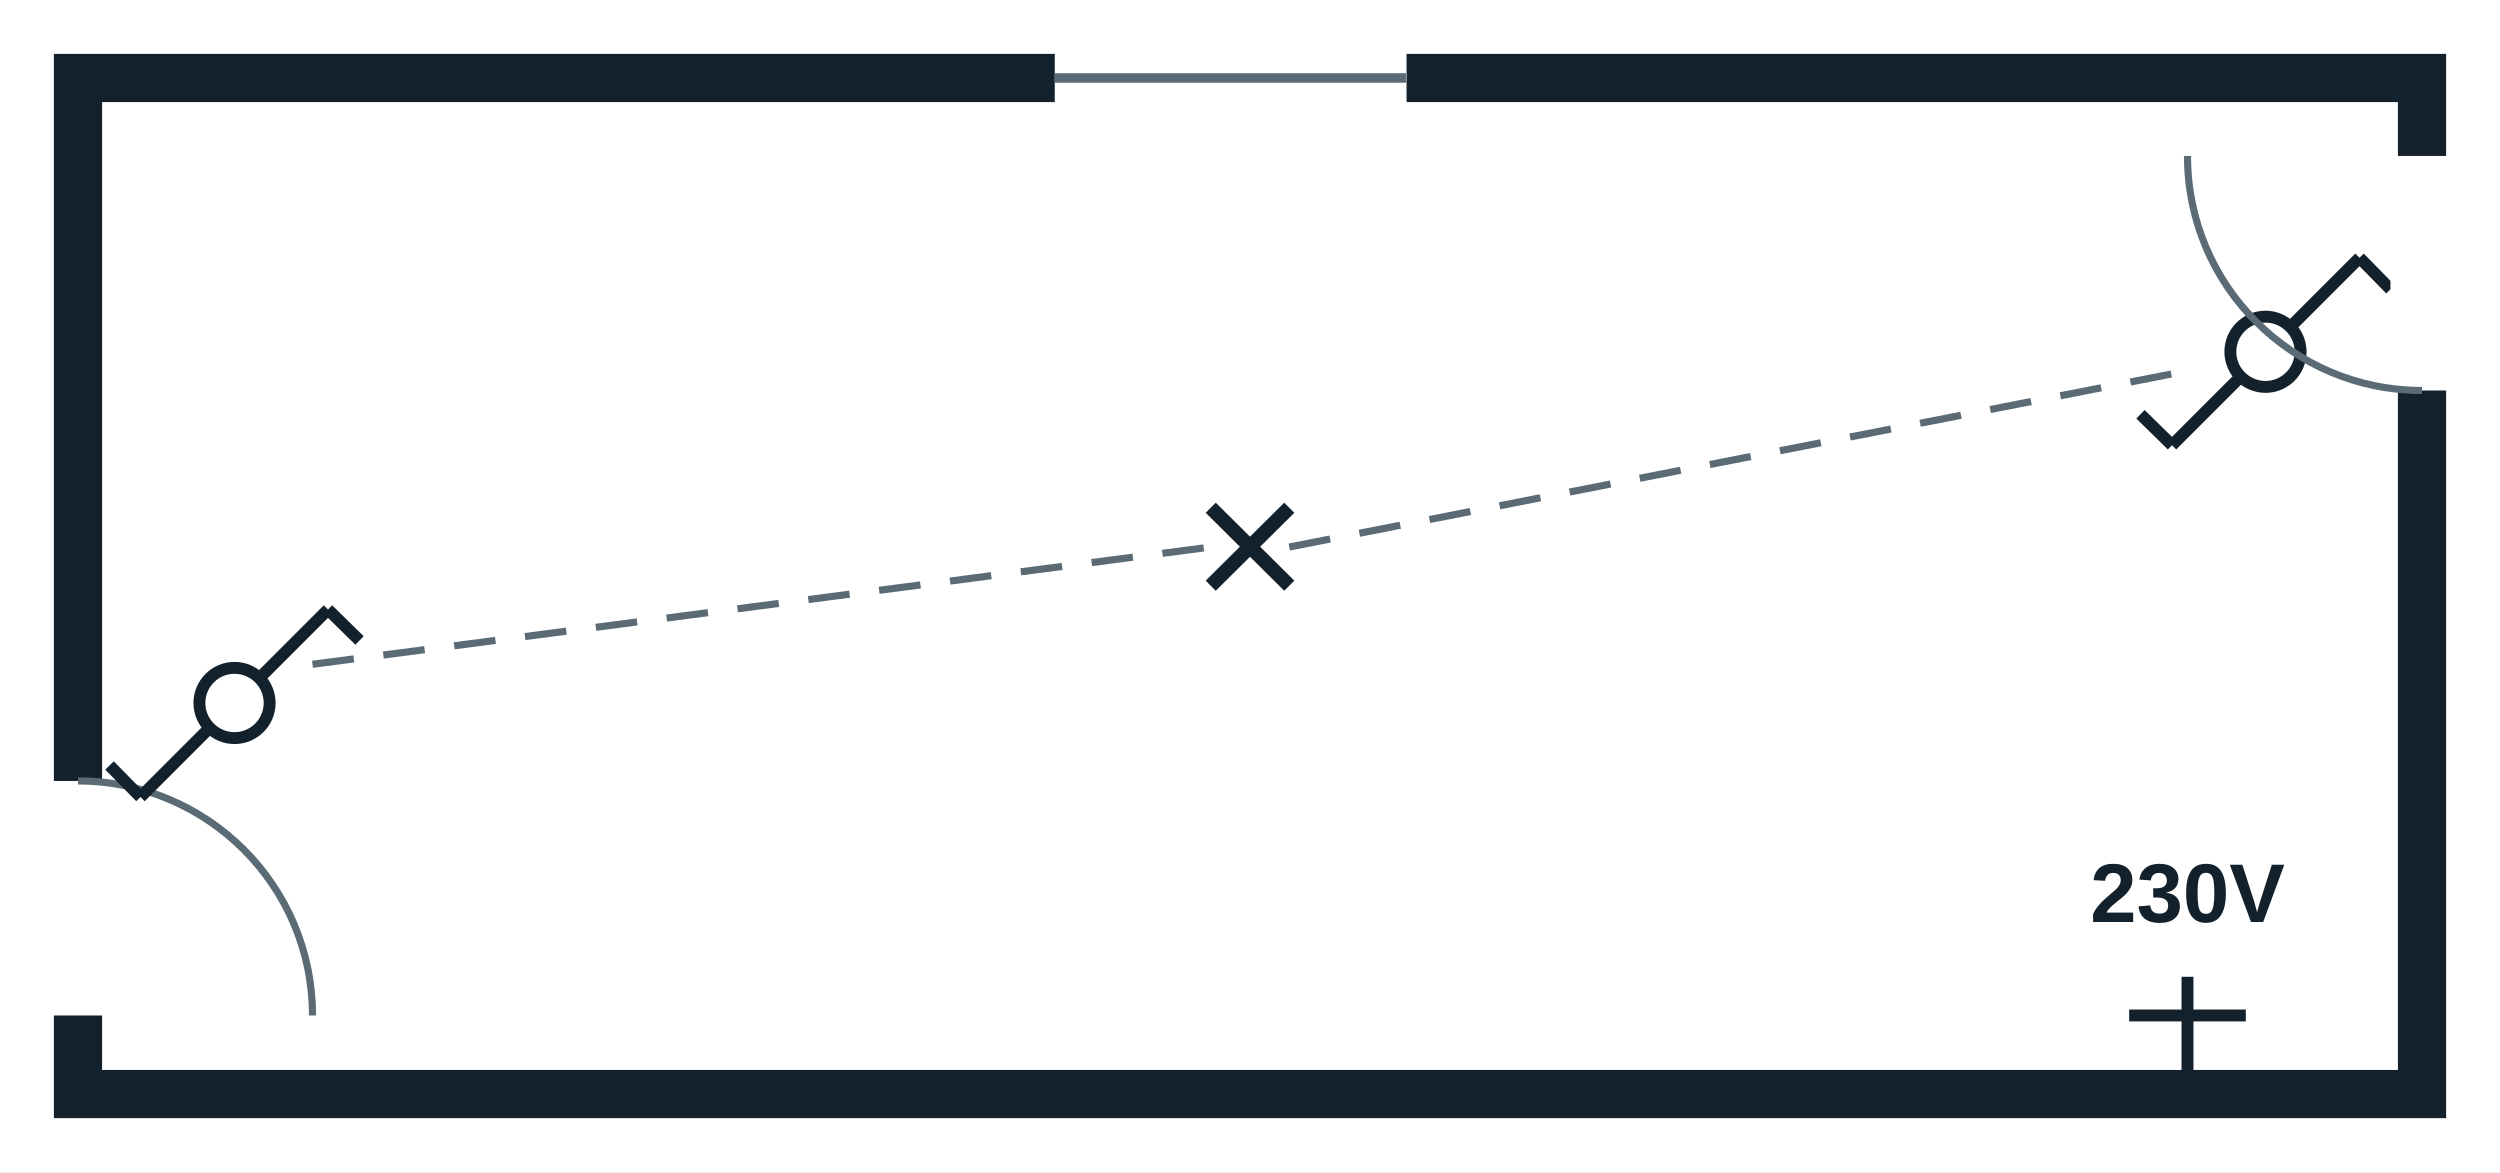
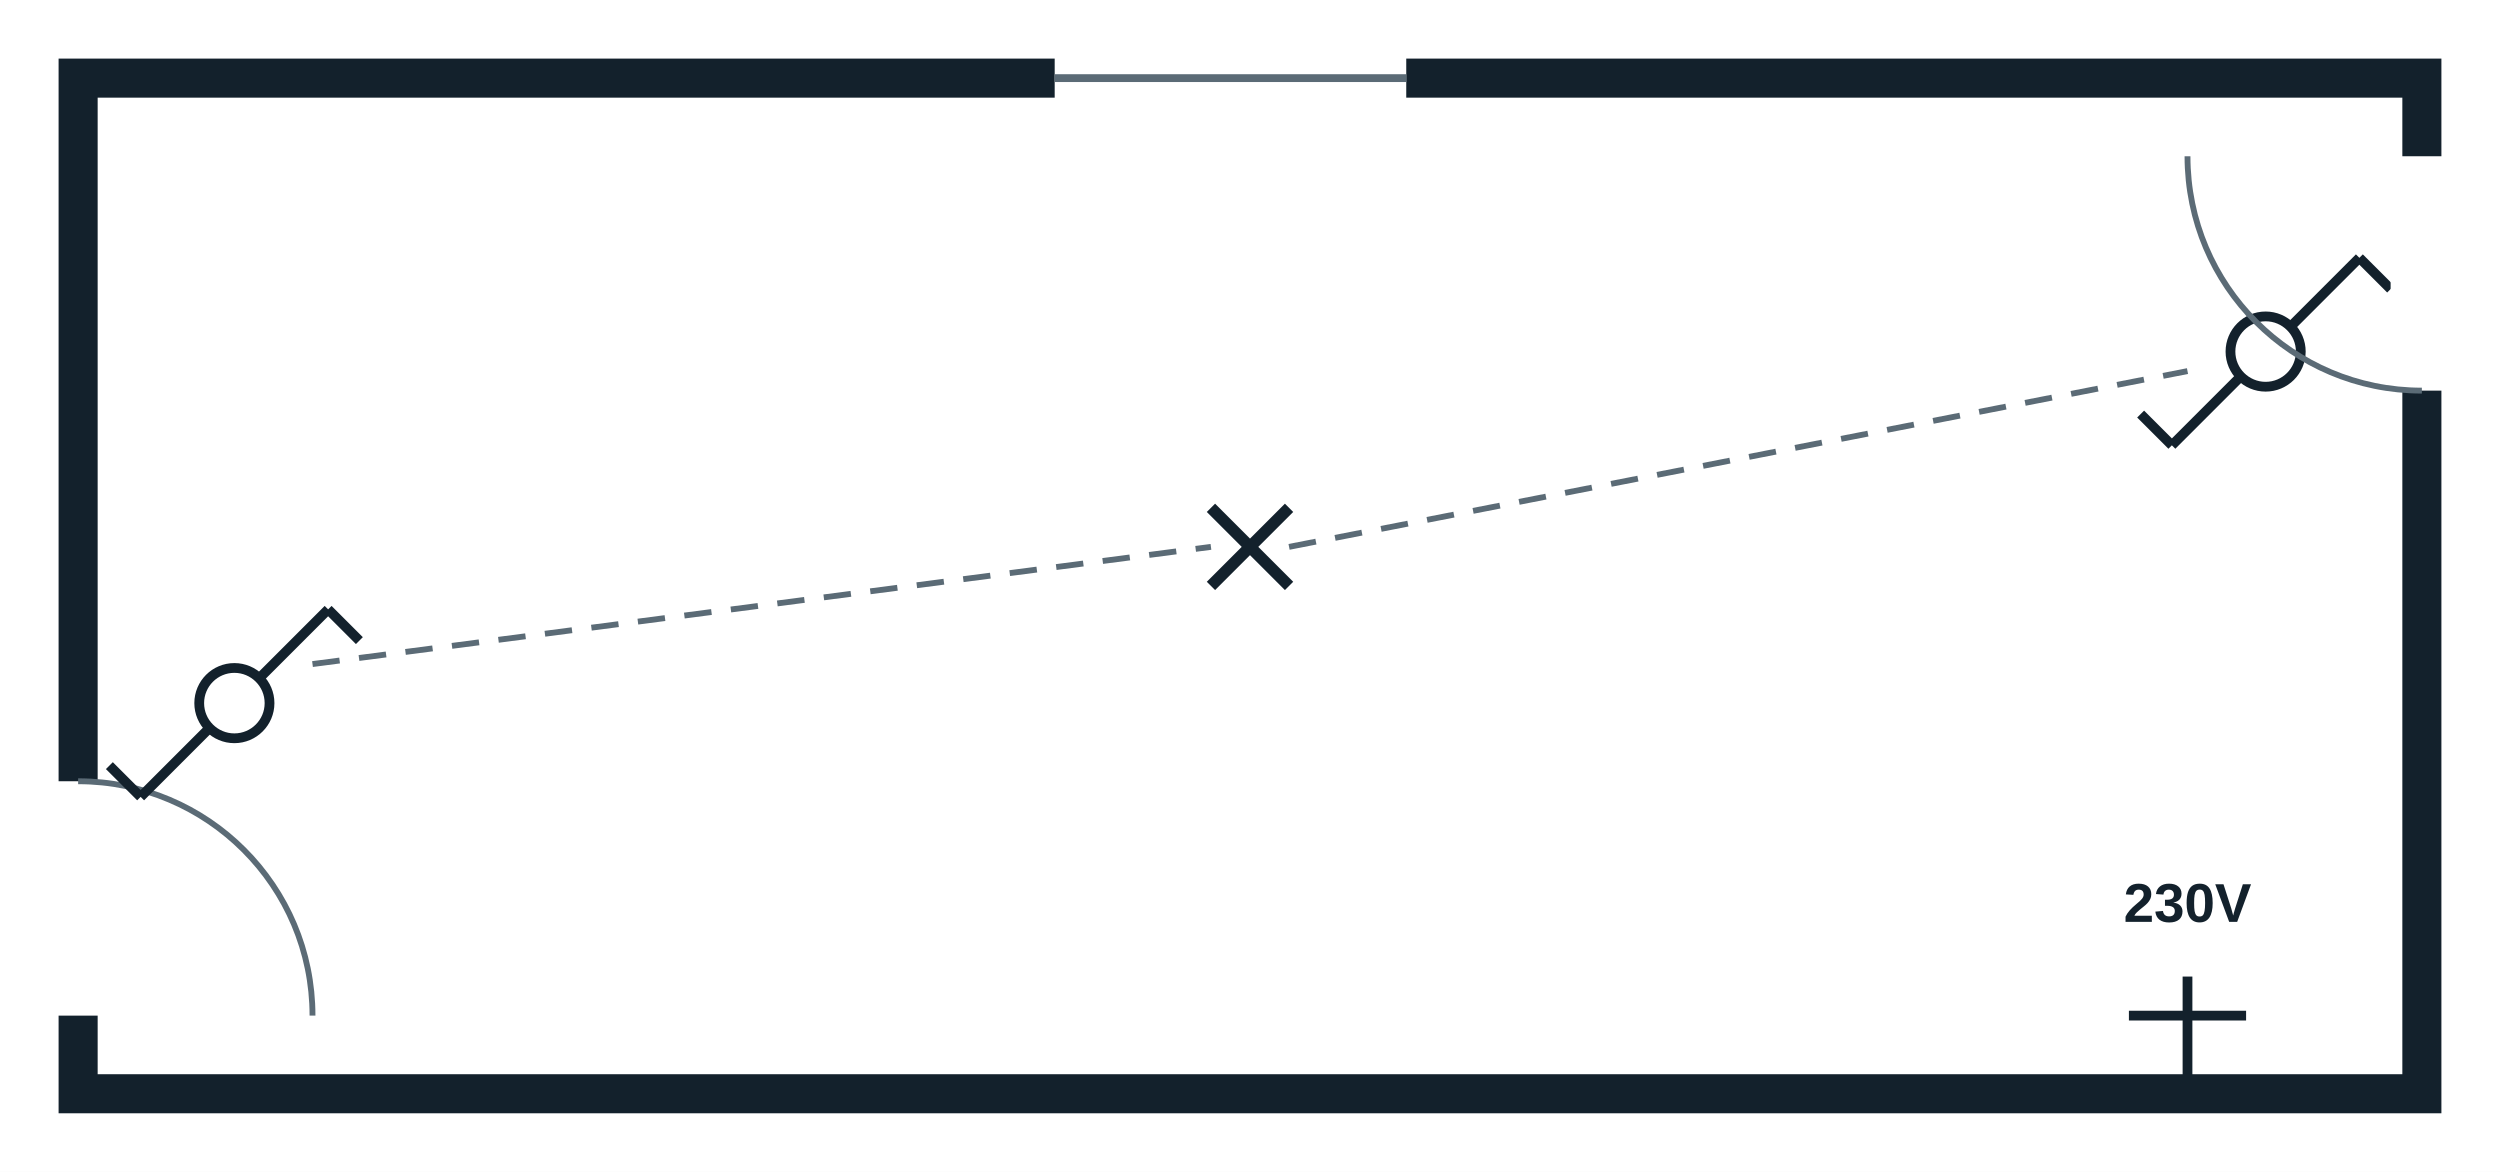
- <svg xmlns="http://www.w3.org/2000/svg" viewBox="0 0 420 196.9" font-family="Arial, sans-serif">
-   <rect width="420" height="196.9" fill="#fff" />
-   <path d="M13.1 13.1H406.9V183.8H13.1Z" fill="none" stroke="#13212c" stroke-width="8.1" />
-   <rect x="177.2" y="7.9" width="59.1" height="10.5" fill="#fff" />
-   <path d="M177.2 13.1H236.2" fill="none" stroke="#5b6b76" stroke-width="1.6" />
-   <rect x="7.9" y="131.2" width="10.5" height="39.4" fill="#fff" />
-   <path d="M13.1 131.2A39.4 39.4 0 0 1 52.5 170.6" fill="none" stroke="#5b6b76" stroke-width="1.2" />
-   <path d="M367.5 183.8V164.1M357.7 170.6H377.3" fill="none" stroke="#13212c" stroke-width="2" />
-   <text x="367.5" y="154.9" font-size="14" text-anchor="middle" fill="#13212c" font-weight="bold">230V</text>
-   <circle cx="39.4" cy="118.1" r="5.9" fill="#fff" stroke="#13212c" stroke-width="2" />
-   <path d="M43.3 114.2L55.1 102.4M55.1 102.4L60.4 107.6M35.4 122.1L23.6 133.9M23.6 133.9L18.4 128.6" fill="none" stroke="#13212c" stroke-width="2" />
-   <circle cx="380.6" cy="59.1" r="5.9" fill="#fff" stroke="#13212c" stroke-width="2" />
-   <path d="M384.6 55.1L396.4 43.3M396.4 43.3L401.6 48.6M376.7 63L364.9 74.8M364.9 74.8L359.6 69.6" fill="none" stroke="#13212c" stroke-width="2" />
-   <path d="M203.4 85.3L216.6 98.4M216.6 85.3L203.4 98.4" fill="none" stroke="#13212c" stroke-width="2.4" />
-   <path d="M52.5 111.6L203.4 91.9M216.6 91.9L367.5 62.3" fill="none" stroke="#5b6b76" stroke-width="1.2" stroke-dasharray="7 5" />
-   <rect x="401.6" y="26.2" width="10.5" height="39.4" fill="#fff" />
-   <path d="M406.9 65.6A39.4 39.4 0 0 1 367.5 26.2" fill="none" stroke="#5b6b76" stroke-width="1.2" />
+ <svg xmlns="http://www.w3.org/2000/svg" viewBox="0 0 640 300" font-family="Arial, sans-serif">
+   <rect width="640" height="300" fill="#fff" />
+   <path d="M20 20H620V280H20Z" fill="none" stroke="#13212c" stroke-width="10" />
+   <rect x="270" y="12" width="90" height="16" fill="#fff" />
+   <path d="M270 20H360" fill="none" stroke="#5b6b76" stroke-width="2" />
+   <rect x="12" y="200" width="16" height="60" fill="#fff" />
+   <path d="M20 200A60 60 0 0 1 80 260" fill="none" stroke="#5b6b76" stroke-width="1.5" />
+   <path d="M560 280V250M545 260H575" fill="none" stroke="#13212c" stroke-width="2.5" />
+   <text x="560" y="236" font-size="14" text-anchor="middle" fill="#13212c" font-weight="bold">230V</text>
+   <circle cx="60" cy="180" r="9" fill="#fff" stroke="#13212c" stroke-width="2.5" />
+   <path d="M66 174L84 156M84 156L92 164M54 186L36 204M36 204L28 196" fill="none" stroke="#13212c" stroke-width="2.5" />
+   <circle cx="580" cy="90" r="9" fill="#fff" stroke="#13212c" stroke-width="2.5" />
+   <path d="M586 84L604 66M604 66L612 74M574 96L556 114M556 114L548 106" fill="none" stroke="#13212c" stroke-width="2.5" />
+   <path d="M310 130L330 150M330 130L310 150" fill="none" stroke="#13212c" stroke-width="3" />
+   <path d="M80 170L310 140M330 140L560 95" fill="none" stroke="#5b6b76" stroke-width="1.5" stroke-dasharray="7 5" />
+   <rect x="612" y="40" width="16" height="60" fill="#fff" />
+   <path d="M620 100A60 60 0 0 1 560 40" fill="none" stroke="#5b6b76" stroke-width="1.5" />
</svg>
